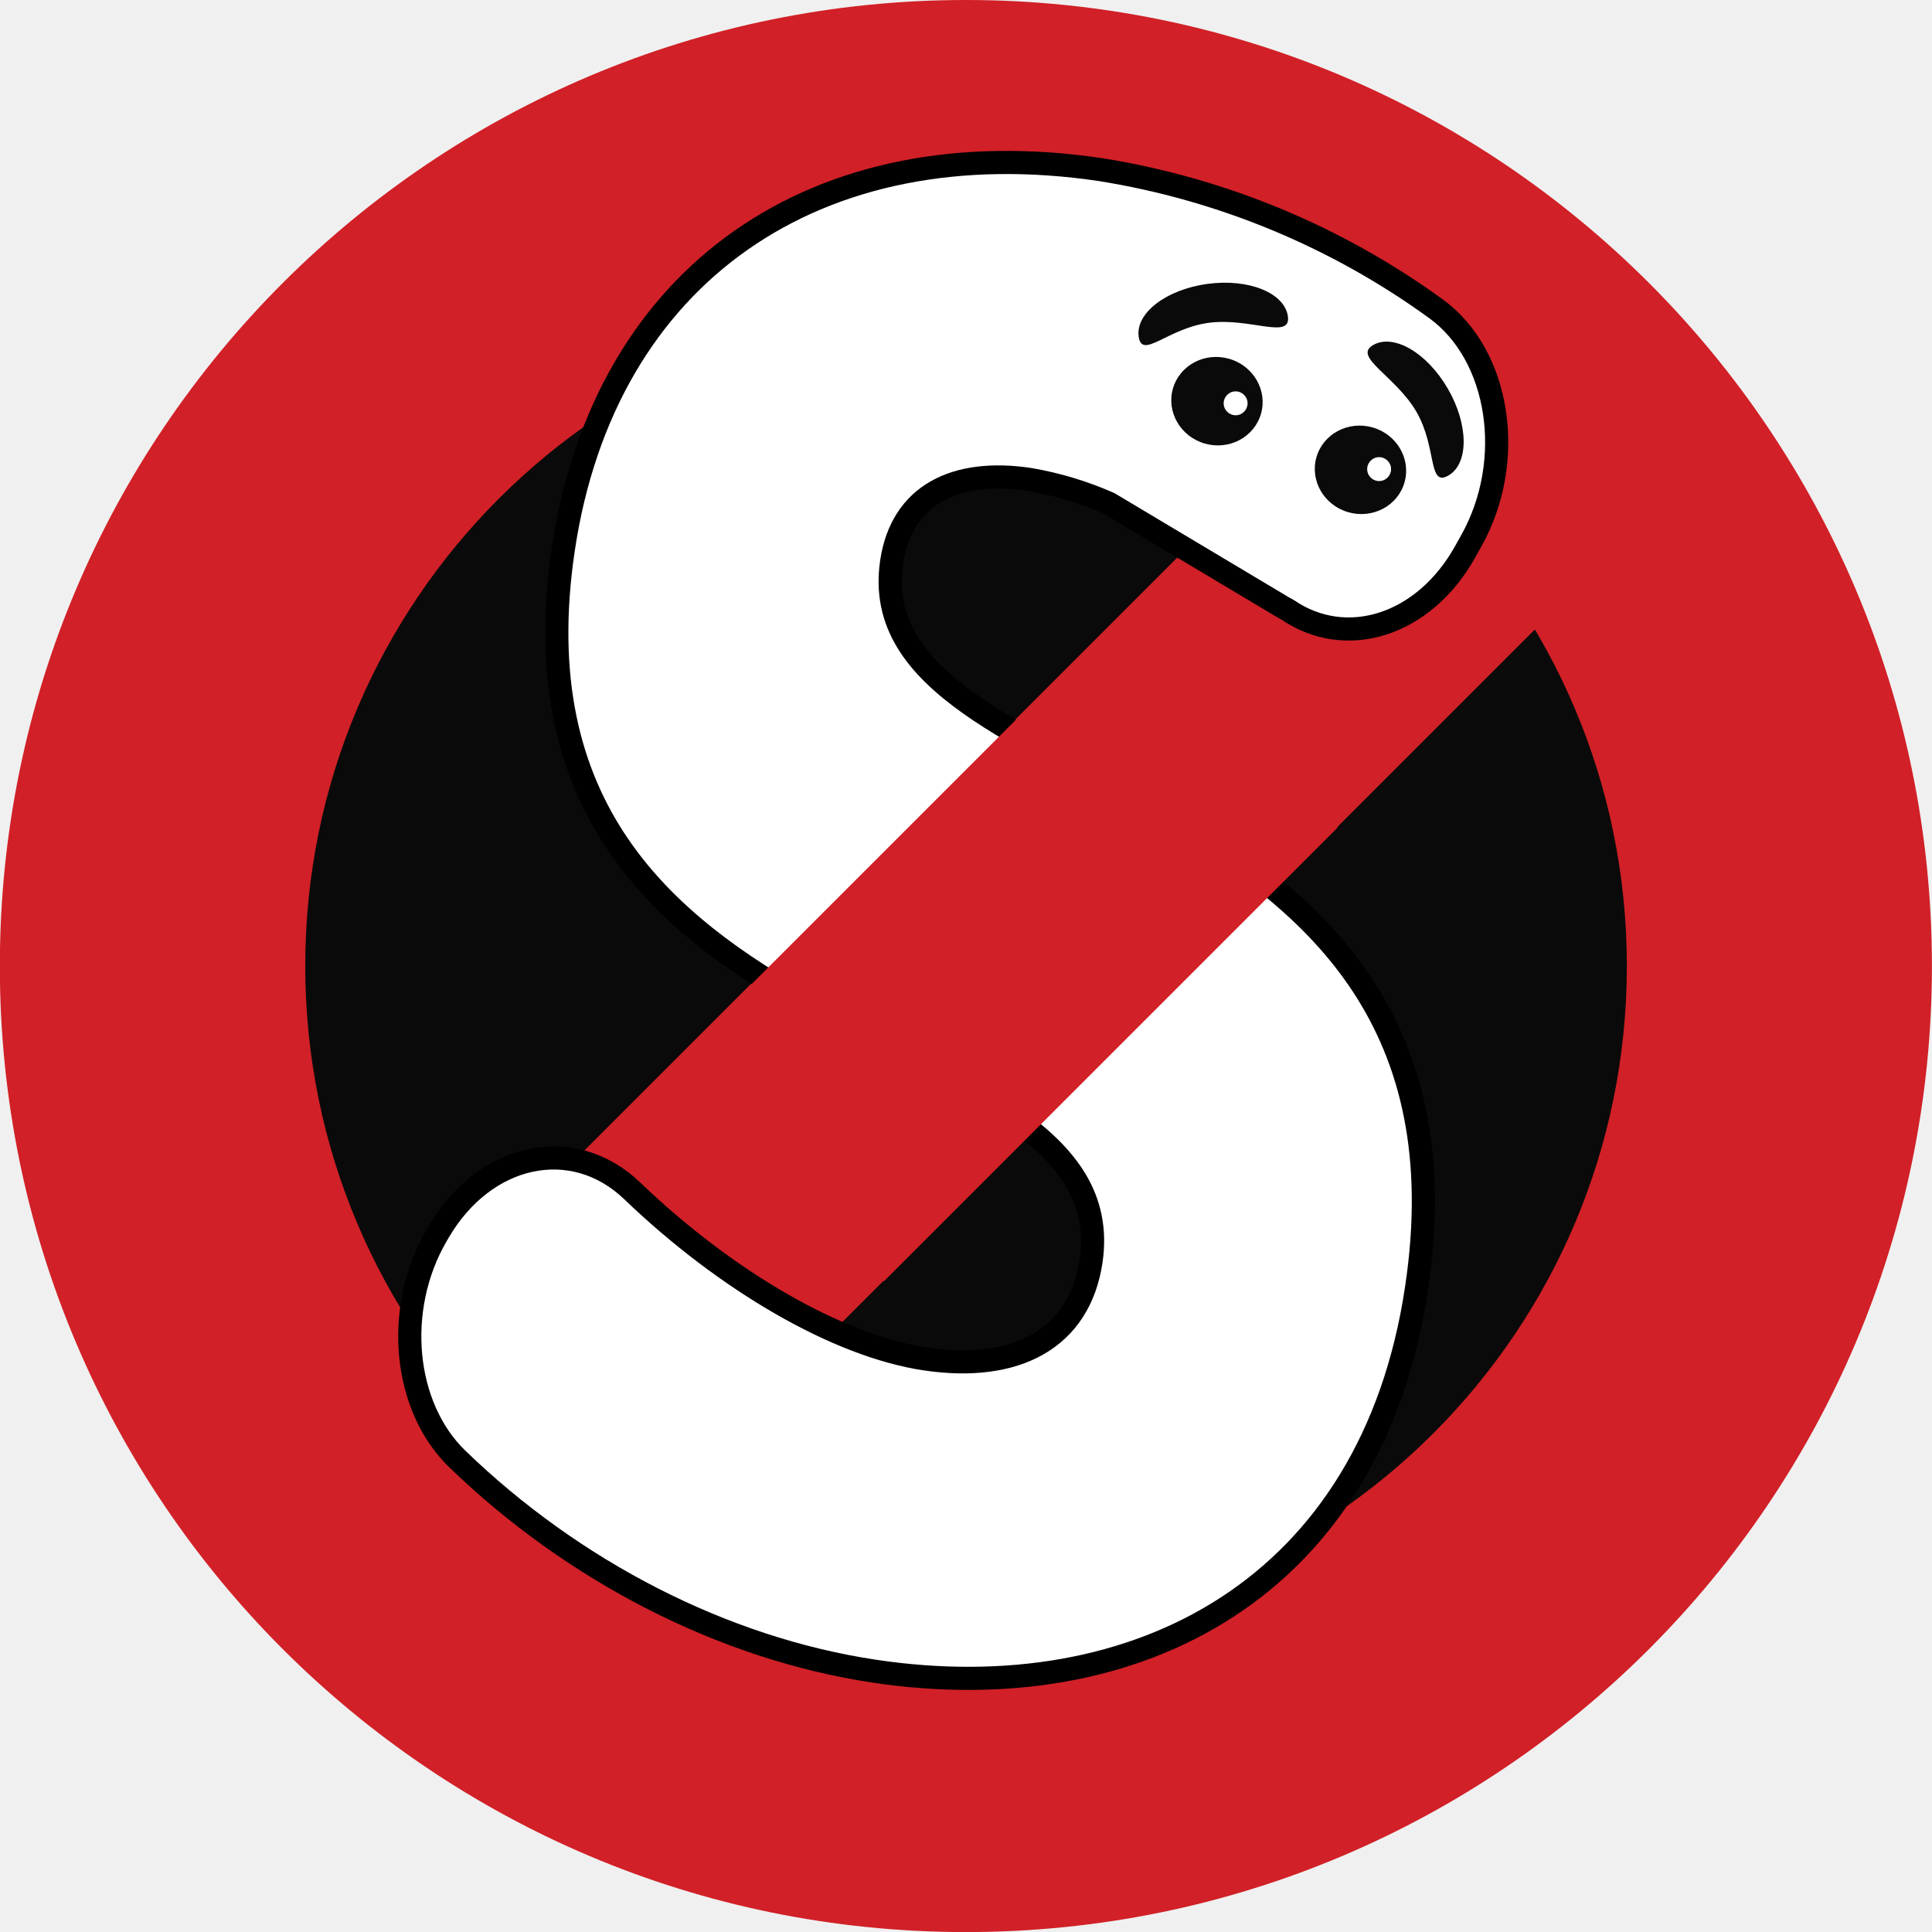
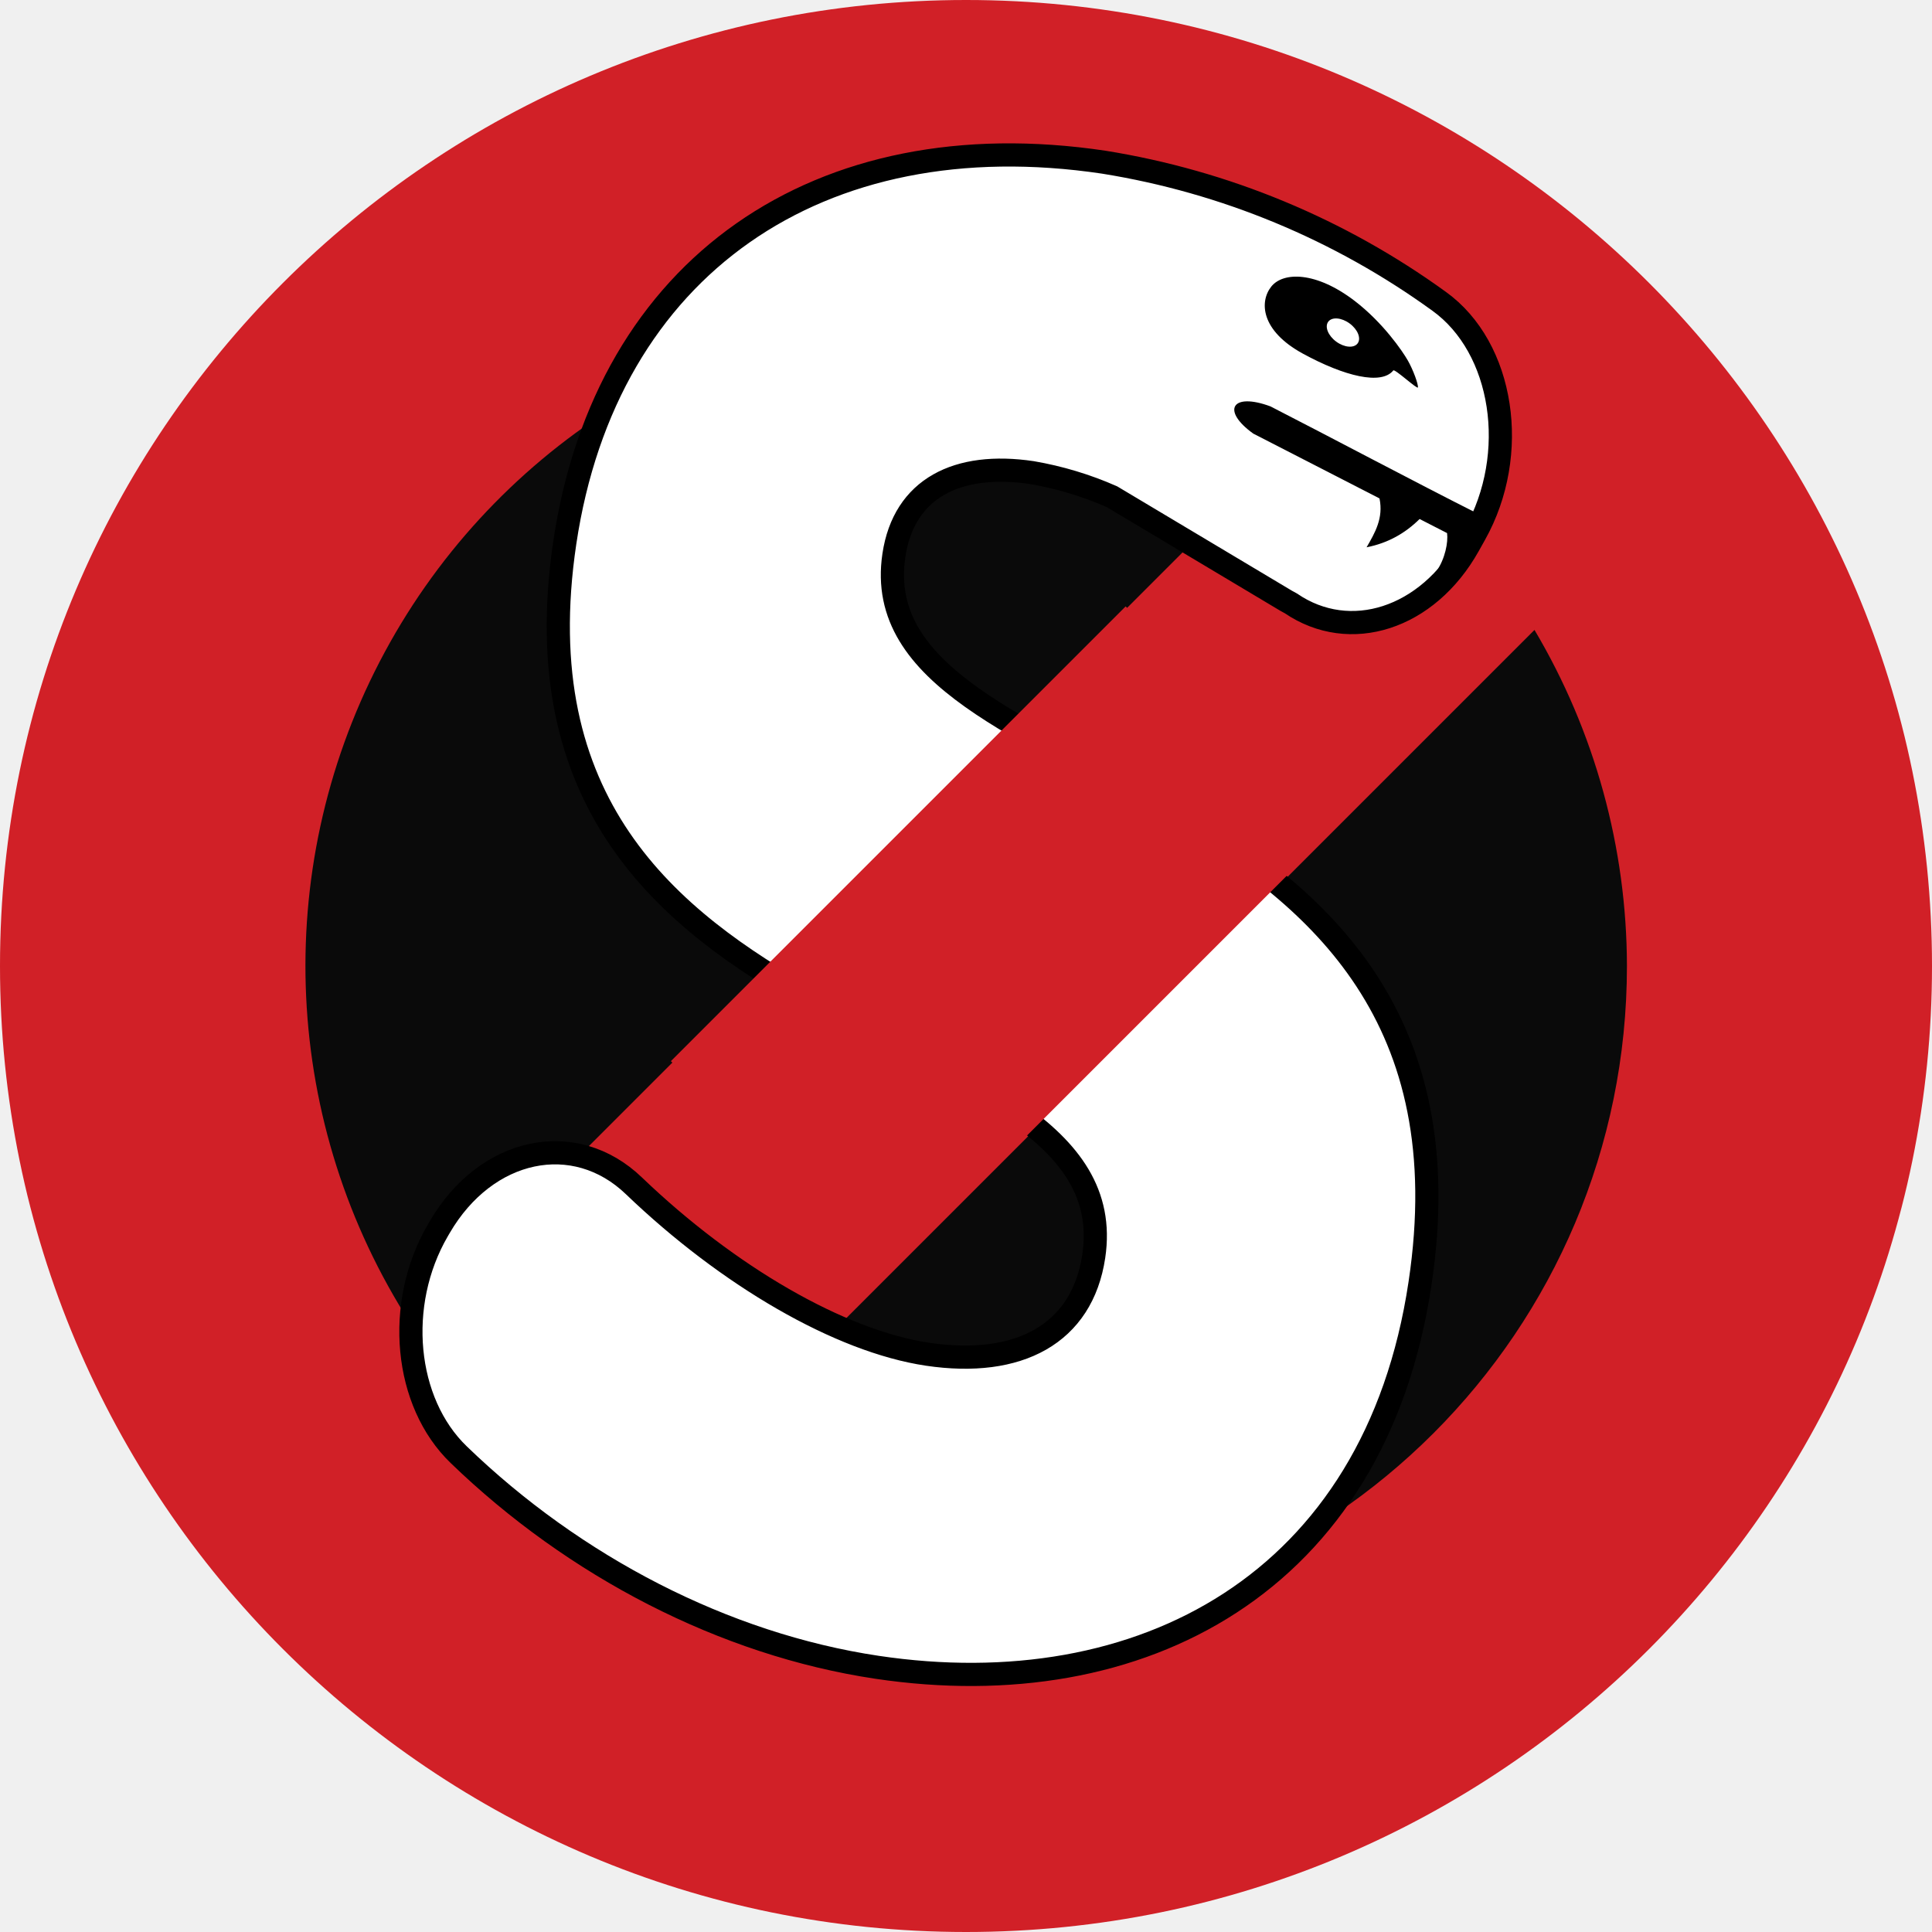
- <svg xmlns="http://www.w3.org/2000/svg" id="Layer_1" data-name="Layer 1" viewBox="0 0 250.59 250.59">
+ <svg xmlns="http://www.w3.org/2000/svg" width="250" height="250" data-name="Layer 1" version="1.1" viewBox="0 0 250 250">
  <defs>
    <style>.cls-1{fill:#0a0a0a;}.cls-2{fill:#d12027;}.cls-3,.cls-4{fill:#fff;}.cls-3{stroke:#000;stroke-miterlimit:10;stroke-width:3px;}</style>
  </defs>
-   <ellipse class="cls-1" cx="123.53" cy="134.3" rx="105.69" ry="100.52" />
-   <rect class="cls-2" x="275.95" y="182.38" width="39.39" height="231.39" transform="translate(123.51 547.47) rotate(-135)" />
-   <path class="cls-2" d="M295.72,170.42A125.3,125.3,0,1,0,421,295.72,125.3,125.3,0,0,0,295.72,170.42Zm0,211a85.71,85.71,0,1,1,85.71-85.71A85.71,85.71,0,0,1,295.72,381.44Z" transform="translate(-170.42 -170.42)" />
-   <path class="cls-3" d="M286.07,243.3c1.3-8.72,8.27-12.13,17.87-10.7a44.15,44.15,0,0,1,10.33,3.11h0l22.57,13.48c.2.12.4.22.6.33,7.64,5.21,17.69,2,23-7.5l.8-1.43c5.84-10.4,3.73-24.16-4.62-30.16a101.34,101.34,0,0,0-43.39-18c-36.84-5.5-64.41,13.5-69.74,49.19-10.09,67.57,73.28,60,68.44,92.39-1.51,10.08-9.73,14.42-21.5,12.67-11.37-1.7-25.82-10.11-38-21.79-7.65-7.36-19.11-5-25.14,5.36l-.25.43c-5.54,9.54-4.31,22.23,2.72,29,14.94,14.44,34.33,24.55,54.13,27.51,34,5.08,64.44-10.71,70.26-49.67C364.47,268.93,281.35,274.9,286.07,243.3Z" transform="translate(-170.42 -170.42)" />
-   <rect class="cls-2" x="280.86" y="251.65" width="39.39" height="83.22" transform="translate(135.3 542.73) rotate(-135)" />
-   <path class="cls-1" d="M348.51,215.18c-2.67,1.54,2.92,4,5.62,8.64s1.48,9.82,4.15,8.28,2.64-6.58-.06-11.25S351.18,213.64,348.51,215.18Z" transform="translate(-170.42 -170.42)" />
-   <path class="cls-1" d="M337.47,211.47c.41,3.05-4.92.11-10.27.82s-8.68,4.83-9.09,1.78,3.59-6.11,8.94-6.83S337.06,208.42,337.47,211.47Z" transform="translate(-170.42 -170.42)" />
-   <ellipse class="cls-1" cx="346.86" cy="231.34" rx="5.72" ry="5.94" transform="translate(-141.15 331.04) rotate(-74.08)" />
-   <ellipse class="cls-1" cx="328.25" cy="222.44" rx="5.72" ry="5.94" transform="translate(-146.1 306.68) rotate(-74.08)" />
-   <circle class="cls-4" cx="330.68" cy="222.75" r="1.55" transform="translate(-188.57 -140.77) rotate(-5)" />
-   <circle class="cls-4" cx="349.3" cy="231.29" r="1.55" transform="translate(-189.25 -139.12) rotate(-5)" />
+   <ellipse class="cls-1" cx="123.55" cy="133.28" rx="105.69" ry="100.52" fill="#0a0a0a" />
+   <path d="m125.02 1.7057e-6a125 125 0 1 0 124.98 125 125 125 0 0 0-124.98-125zm-3.556 39.559a85.505 85.505 0 0 1 49.865 13.616l-118.16 118.16a85.505 85.505 0 0 1 68.291-131.77zm77.098 41.954a85.505 85.505 0 0 1 11.963 43.476 85.505 85.505 0 0 1-85.506 85.525v-0.019a85.505 85.505 0 0 1-43.46-11.979z" fill="#d12027" stroke-width=".998" />
+   <path class="cls-3" d="m115.67 71.857c1.3-8.72 8.27-12.13 17.87-10.7a44.15 44.15 0 0 1 10.33 3.11l22.57 13.48c0.2 0.12 0.4 0.22 0.6 0.33 7.64 5.21 17.69 2 23-7.5l0.8-1.43c5.84-10.4 3.73-24.16-4.62-30.16a101.34 101.34 0 0 0-43.39-18c-36.84-5.5-64.41 13.5-69.74 49.19-10.09 67.57 73.28 60 68.44 92.39-1.51 10.08-9.73 14.42-21.5 12.67-11.37-1.7-25.82-10.11-38-21.79-7.65-7.36-19.11-5-25.14 5.36l-0.25 0.43c-5.54 9.54-4.31 22.23 2.72 29 14.94 14.44 34.33 24.55 54.13 27.51 34 5.08 64.44-10.71 70.26-49.67 10.32-68.59-72.8-62.62-68.08-94.22z" fill="#fff" stroke="#000" stroke-miterlimit="10" stroke-width="3px" />
+   <rect class="cls-2" transform="rotate(225)" x="-197.87" y="-35.708" width="39.39" height="83.22" fill="#d12027" />
+   <g transform="matrix(.76152 .55862 -.55862 .76152 238.06 8.1067)">
+     <path transform="matrix(.99916 -.040999 -.042084 .99911 0 0)" d="m-21.476 69.364c0 2.61-4.718 4.41-11.139 5.017-6.559 0.62-9.162-2.624-9.162-5.234s3.505-5.165 10.166-4.756c4.918 0.302 9.467 2.065 10.848 2.726s3.19 1.912 3.387 2.296c0.151 0.294-4.1-0.372-4.1-0.049z" stroke-width="1.109" style="paint-order:stroke fill markers" />
+     <path d="m-30.508 70.078a2.502 1.546 0 0 1-2.502 1.546 2.502 1.546 0 0 1-2.502-1.546 2.502 1.546 0 0 1 2.502-1.546 2.502 1.546 0 0 1 2.502 1.546z" fill="#fff" stroke-width="1.03" style="paint-order:stroke fill markers" />
+   </g>
+   <path d="m164.4 52.588c-4.991-1.851-6.406 0.514-2.231 3.518 3.228 1.656 12.293 6.315 16.337 8.389 0.53 2.543-0.575 4.431-1.671 6.324 2.821-0.552 5.04-1.859 6.862-3.66 0.571 0.293 2.787 1.429 3.553 1.822 0.159 1.188-0.255 3.329-1.367 4.929 1.782-1.785 2.624-2.562 3.743-3.71 2.468 1.244 3.515-2.744 1.706-3.675-8.401-4.232-19.395-10.081-26.932-13.937z" color="#000000" color-rendering="auto" dominant-baseline="auto" image-rendering="auto" shape-rendering="auto" solid-color="#000000" style="font-feature-settings:normal;font-variant-alternates:normal;font-variant-caps:normal;font-variant-ligatures:normal;font-variant-numeric:normal;font-variant-position:normal;isolation:auto;mix-blend-mode:normal;paint-order:stroke fill markers;shape-padding:0;text-decoration-color:#000000;text-decoration-line:none;text-decoration-style:solid;text-indent:0;text-orientation:mixed;text-transform:none;white-space:normal" />
</svg>
